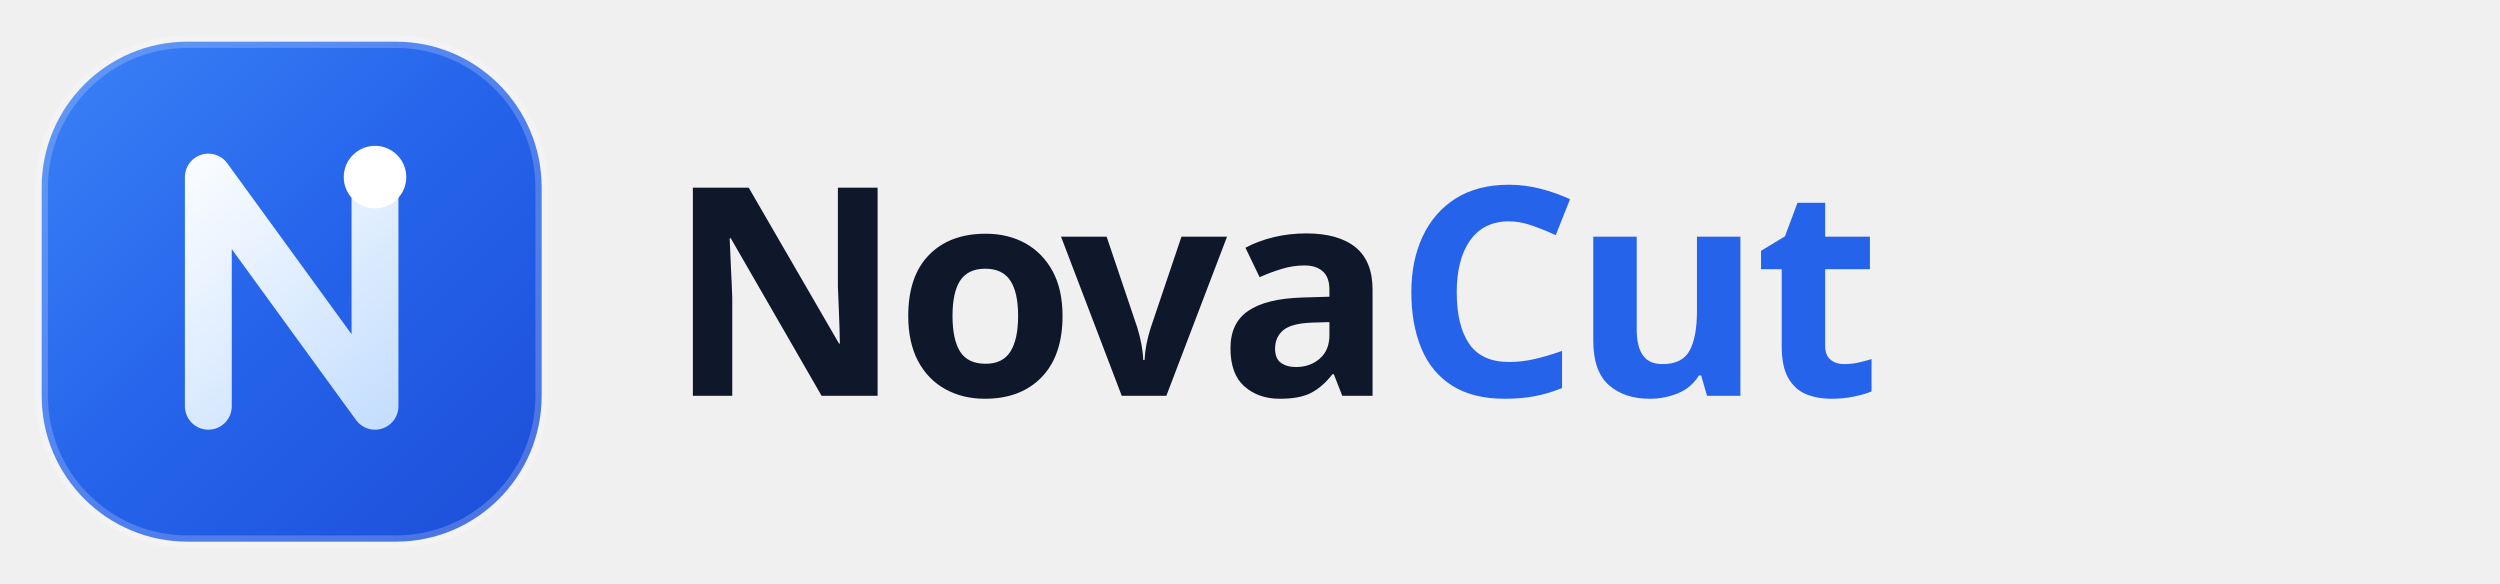
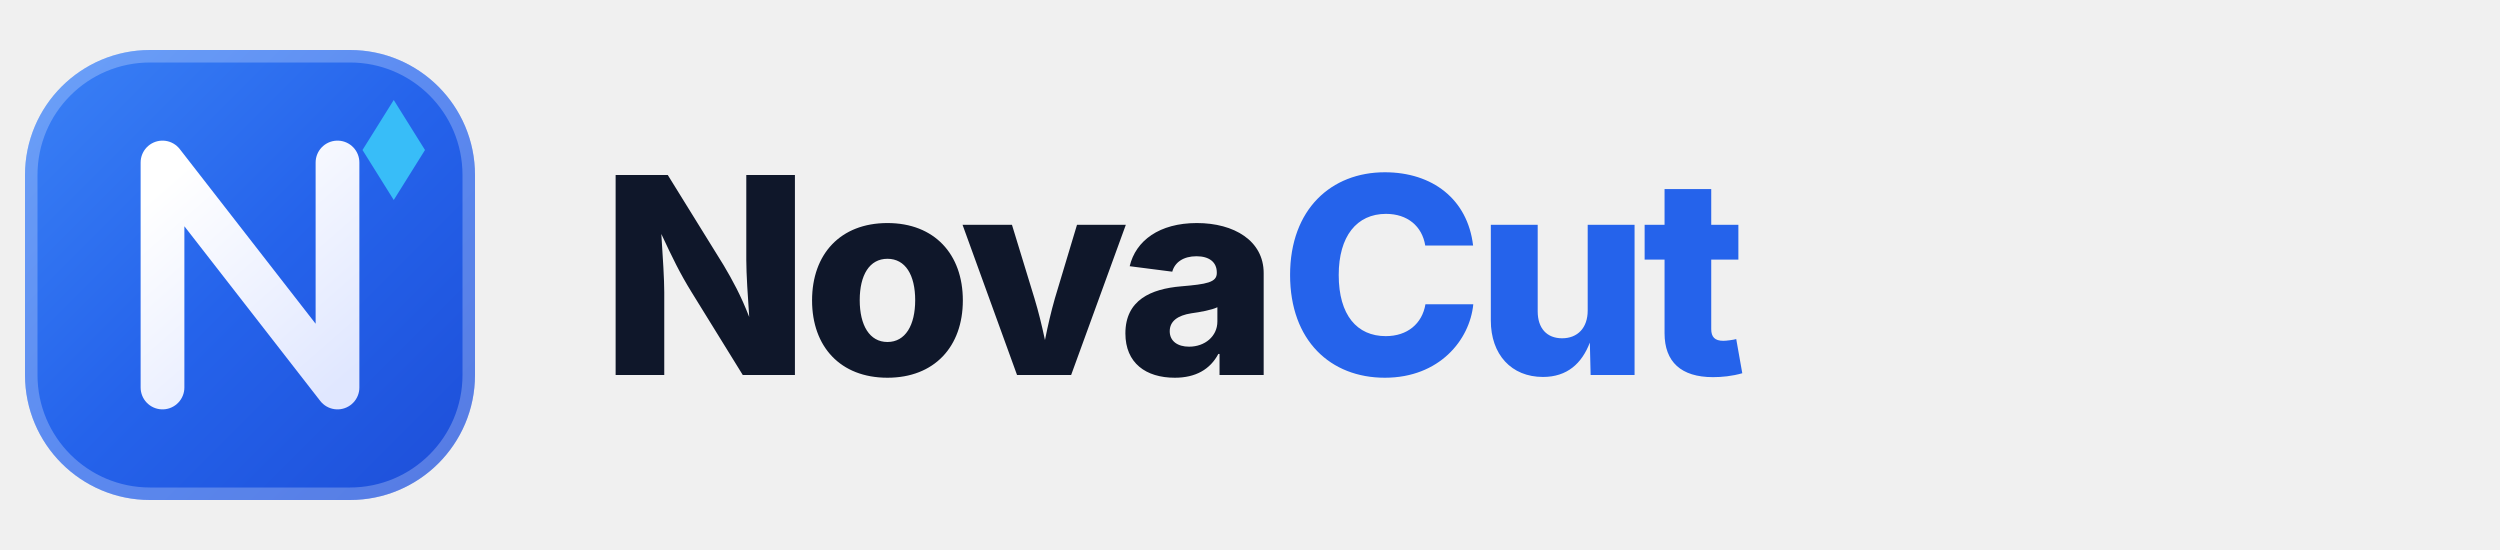
- <svg xmlns="http://www.w3.org/2000/svg" width="240" height="56" viewBox="0 0 240 56" fill="none">
+ <svg xmlns="http://www.w3.org/2000/svg" width="200" height="44" viewBox="0 0 200 44" fill="none">
  <defs>
-     <linearGradient id="nll-grad" x1="4" y1="4" x2="52" y2="52" gradientUnits="userSpaceOnUse">
+     <linearGradient id="nc-grad" x1="2" y1="4" x2="38" y2="40" gradientUnits="userSpaceOnUse">
      <stop offset="0%" stop-color="#3B82F6" />
      <stop offset="50%" stop-color="#2563EB" />
      <stop offset="100%" stop-color="#1D4ED8" />
    </linearGradient>
-     <linearGradient id="nll-blade" x1="16" y1="14" x2="40" y2="42" gradientUnits="userSpaceOnUse">
+     <linearGradient id="nc-glow" x1="14" y1="14" x2="28" y2="30" gradientUnits="userSpaceOnUse">
      <stop offset="0%" stop-color="#FFFFFF" />
-       <stop offset="100%" stop-color="#BFDBFE" />
+       <stop offset="100%" stop-color="#E0E7FF" />
    </linearGradient>
  </defs>
-   <rect x="4" y="4" width="48" height="48" rx="14" fill="url(#nll-grad)" />
-   <rect x="4" y="4" width="48" height="48" rx="14" stroke="rgba(255,255,255,0.2)" stroke-width="1.2" />
-   <path d="M20 39V17L36 39V17" stroke="url(#nll-blade)" stroke-width="4.5" stroke-linecap="round" stroke-linejoin="round" />
-   <circle cx="36" cy="17" r="3" fill="#FFFFFF" />
-   <text x="64" y="38" font-family="'Geist', 'Segoe UI', system-ui, -apple-system, sans-serif" font-size="28" font-weight="800" letter-spacing="-0.03em" fill="#0F172A">Nova<tspan fill="#2563EB">Cut</tspan>
+   <rect x="2" y="4" width="36" height="36" rx="10" fill="url(#nc-grad)" />
+   <rect x="2.5" y="4.5" width="35" height="35" rx="9.5" stroke="rgba(255,255,255,0.25)" stroke-width="1" />
+   <path d="M13 31V13L27 31V13" stroke="url(#nc-glow)" stroke-width="3.5" stroke-linecap="round" stroke-linejoin="round" />
+   <polygon points="29,12 31.5,8 34,12 31.5,16" fill="#38BDF8" />
+   <text x="48" y="30" font-family="'Geist', 'Inter', -apple-system, BlinkMacSystemFont, 'Segoe UI', Roboto, sans-serif" font-size="22" font-weight="800" letter-spacing="-0.03em" fill="#0F172A">Nova<tspan fill="#2563EB">Cut</tspan>
  </text>
</svg>
